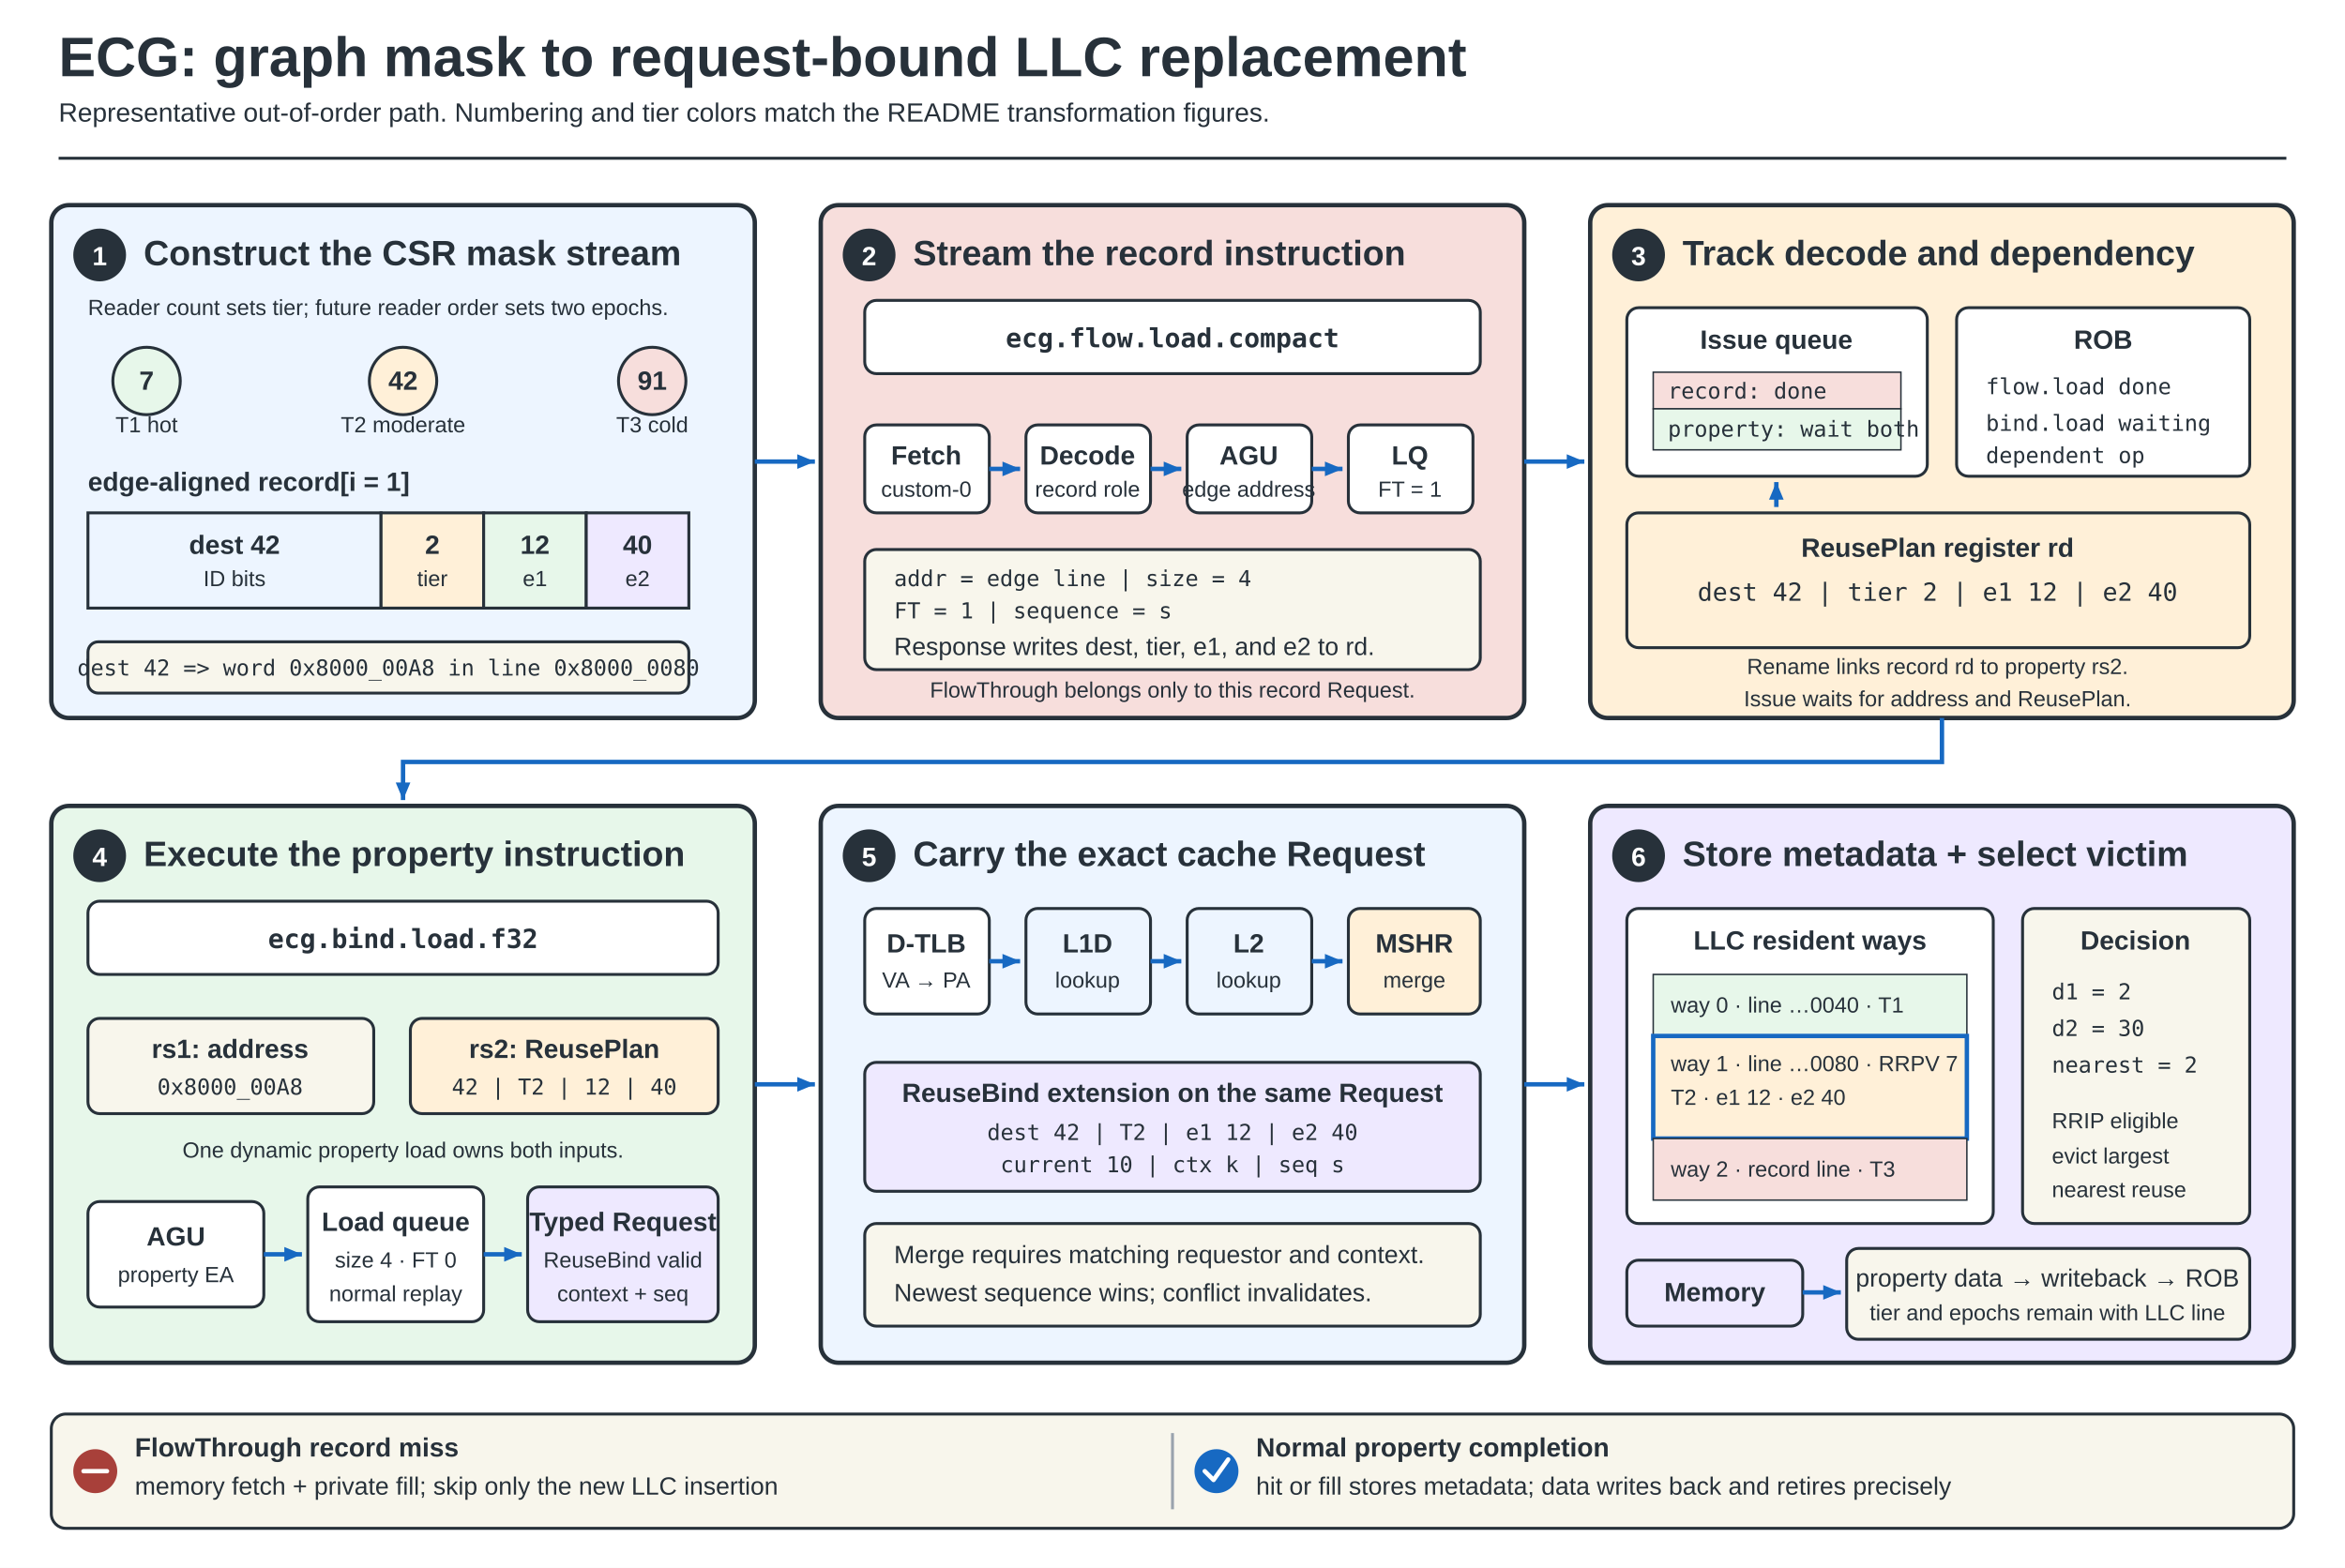
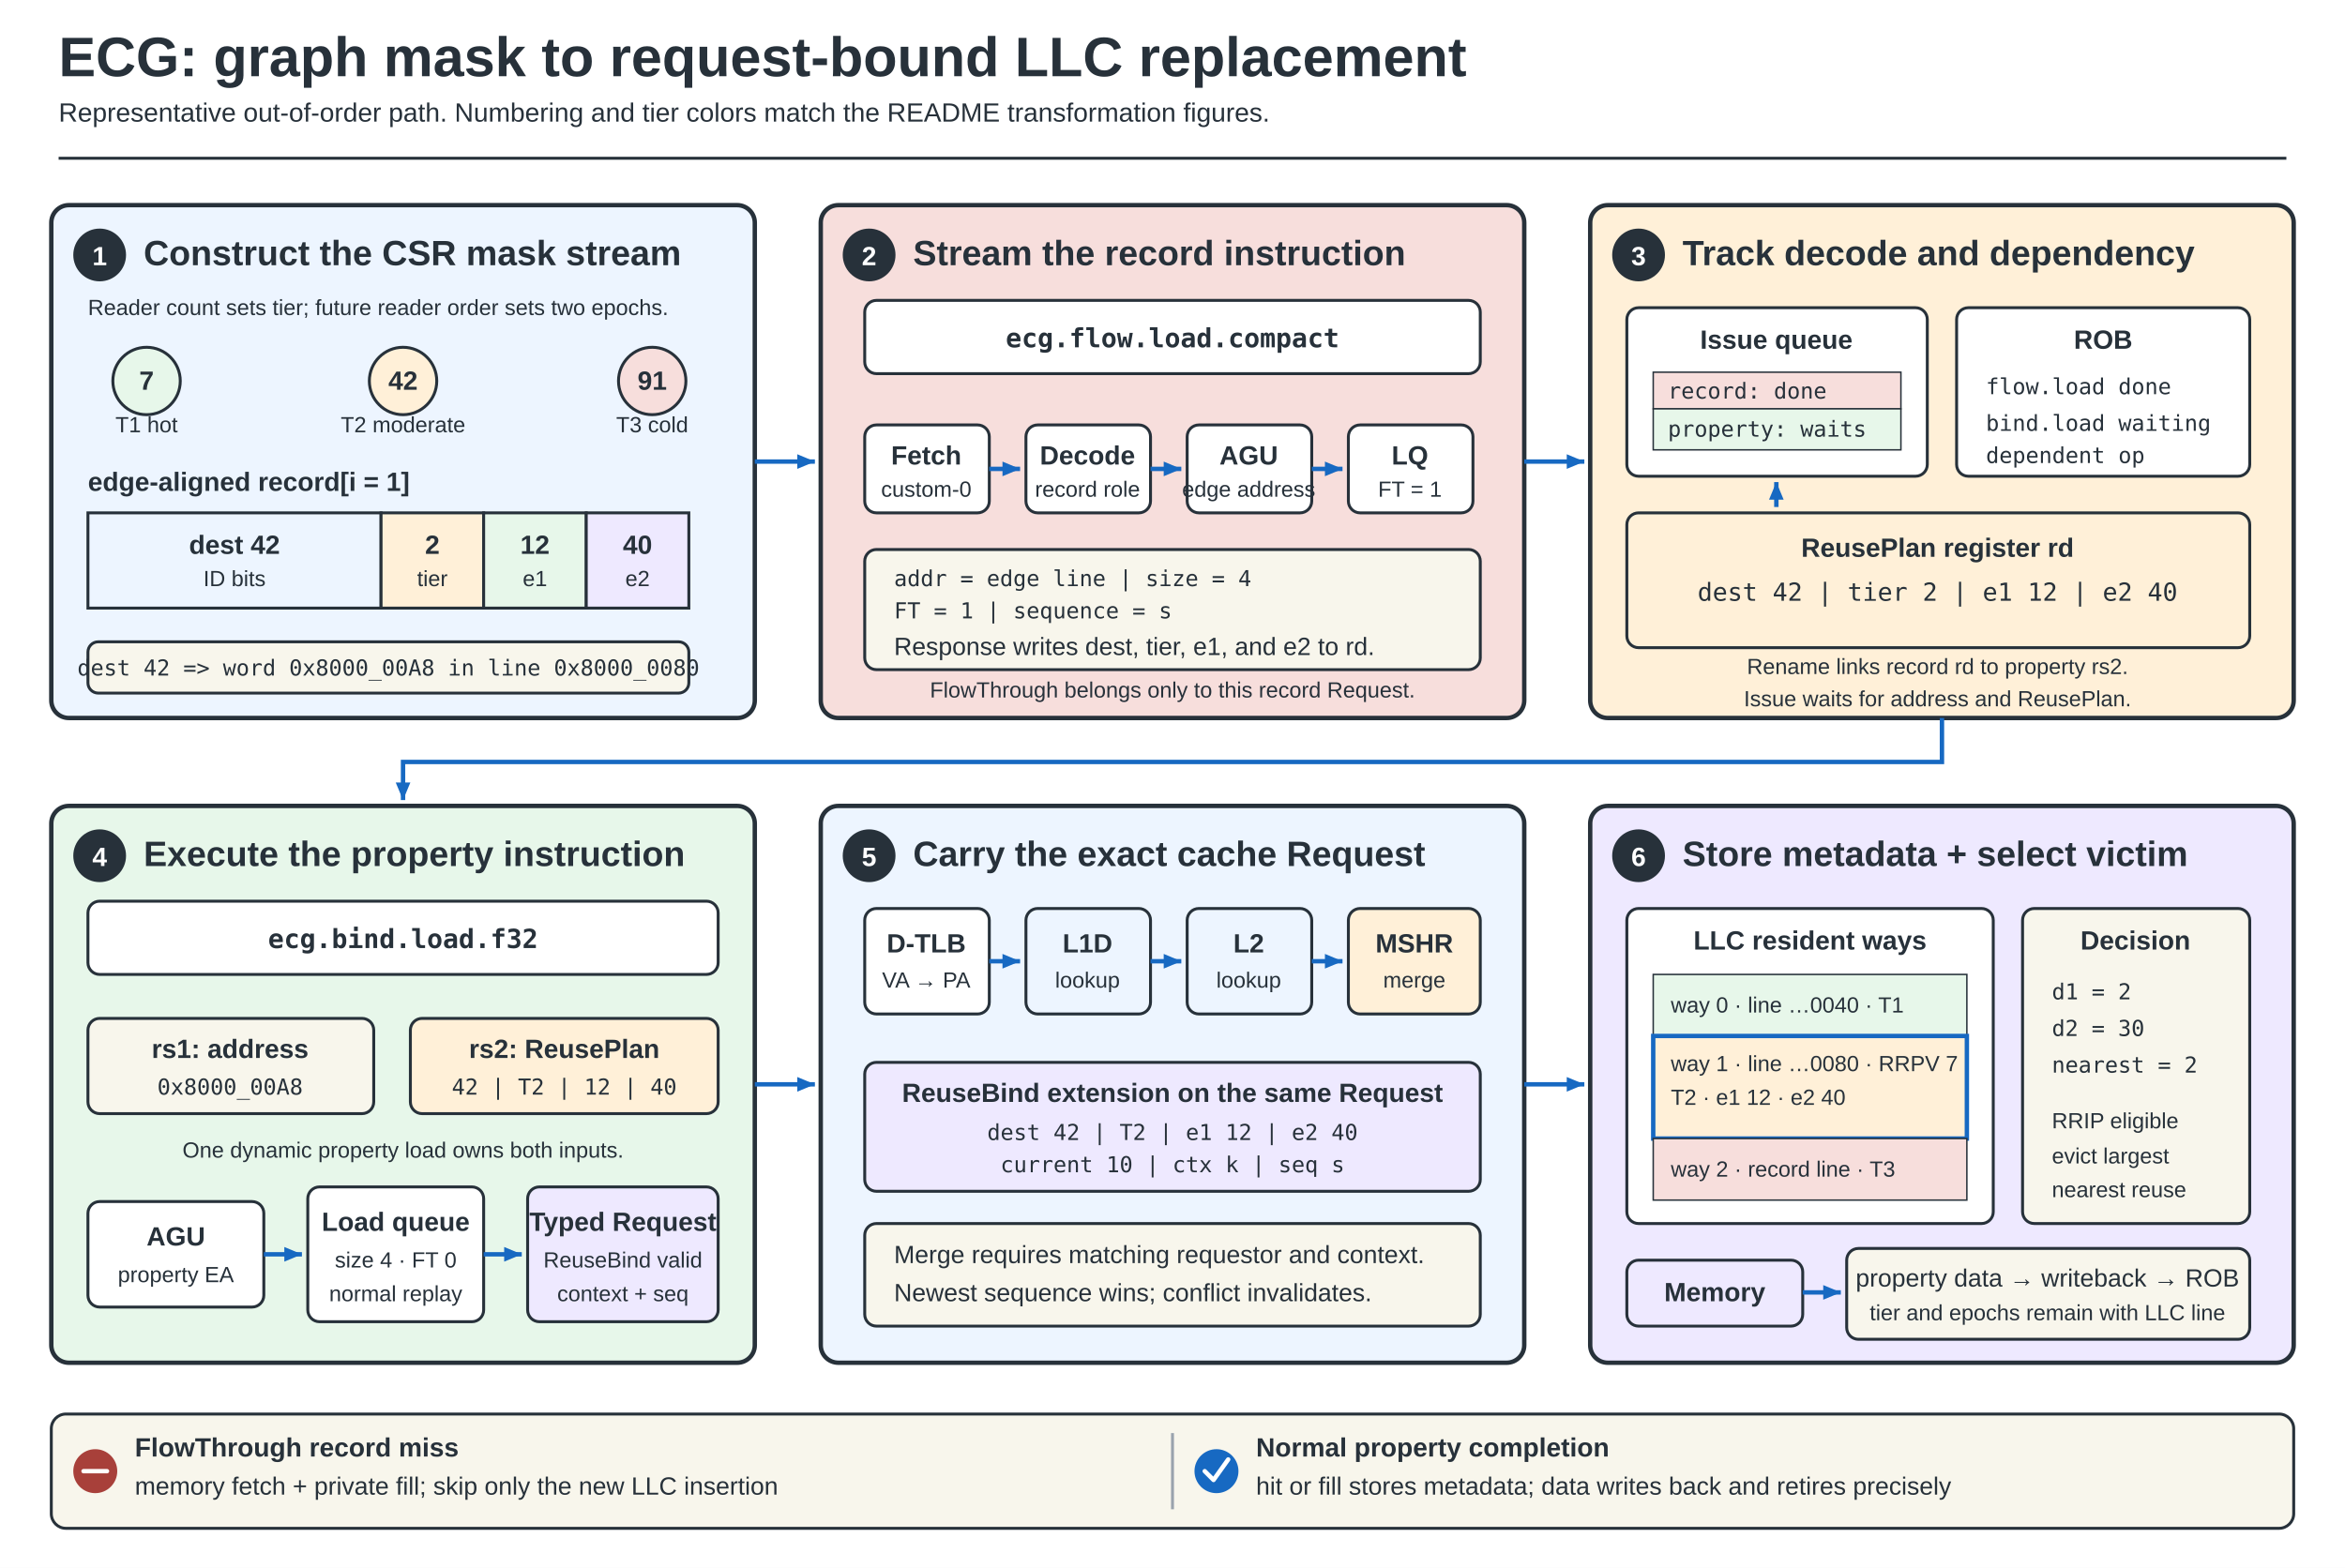
<svg xmlns="http://www.w3.org/2000/svg" width="1600" height="1070" viewBox="0 0 1600 1070" role="img" aria-labelledby="title desc" fill="#27313A">
  <defs>
    <marker id="arrow" viewBox="0 0 12 10" markerWidth="12" markerHeight="10" refX="12" refY="5" orient="auto" markerUnits="userSpaceOnUse">
      <path d="M0 0 L12 5 L0 10 Z" fill="#1769C2" />
    </marker>
    <style>
      :root{color-scheme:light dark}
      @media(prefers-color-scheme:dark){
        [fill="#27313A"]{fill:#ECE7DD}[stroke="#27313A"]{stroke:#ECE7DD}
        [fill="#FFFFFF"]{fill:#1E2327}[fill="#F8F6EC"]{fill:#252A2E}
        [fill="#EDF5FF"]{fill:#273846}[fill="#E7F7EA"]{fill:#24382A}
        [fill="#FFF0D8"]{fill:#3B3122}[fill="#F7DEDC"]{fill:#3D292A}
        [fill="#EEE9FF"]{fill:#302C3C}[stroke="#9AA3AD"]{stroke:#747D86}
      }
      .sans{font-family:Arial,Helvetica,sans-serif}
      .mono{font-family:"SFMono-Regular",Consolas,monospace}
      .title{font-size:38px;font-weight:700}
      .subtitle{font-size:18px}
      .heading{font-size:24px;font-weight:700}
      .label{font-size:18px;font-weight:700}
      .body{font-size:17px}
      .small{font-size:15px}
      .number{font-size:18px;font-weight:700}
      .arrow{fill:none;stroke:#1769C2;stroke-width:3;marker-end:url(#arrow)}
      .slot{fill:#FFFFFF;stroke:#27313A;stroke-width:2}
    </style>
  </defs>
  <rect width="1600" height="1070" fill="#FFFFFF" />
  <text x="40" y="52" class="sans title">ECG: graph mask to request-bound LLC replacement</text>
  <text x="40" y="83" class="sans subtitle">Representative out-of-order path. Numbering and tier colors match the README transformation figures.</text>
  <line x1="40" y1="108" x2="1560" y2="108" stroke="#27313A" stroke-width="2" />
  <g stroke="#27313A" stroke-width="3">
    <rect x="35" y="140" width="480" height="350" rx="12" fill="#EDF5FF" />
    <rect x="560" y="140" width="480" height="350" rx="12" fill="#F7DEDC" />
    <rect x="1085" y="140" width="480" height="350" rx="12" fill="#FFF0D8" />
    <rect x="35" y="550" width="480" height="380" rx="12" fill="#E7F7EA" />
    <rect x="560" y="550" width="480" height="380" rx="12" fill="#EDF5FF" />
    <rect x="1085" y="550" width="480" height="380" rx="12" fill="#EEE9FF" />
  </g>
  <circle cx="68" cy="174" r="18" fill="#27313A" />
  <text x="68" y="181" text-anchor="middle" fill="#FFFFFF" class="sans number">1</text>
  <text x="98" y="181" class="sans heading">Construct the CSR mask stream</text>
  <text x="60" y="215" class="sans small">Reader count sets tier; future reader order sets two epochs.</text>
  <g stroke="#27313A" stroke-width="2">
    <circle cx="100" cy="260" r="23" fill="#E7F7EA" />
    <circle cx="275" cy="260" r="23" fill="#FFF0D8" />
    <circle cx="445" cy="260" r="23" fill="#F7DEDC" />
  </g>
  <g text-anchor="middle" class="sans label">
    <text x="100" y="266">7</text>
    <text x="275" y="266">42</text>
    <text x="445" y="266">91</text>
  </g>
  <text x="100" y="295" text-anchor="middle" class="sans small">T1 hot</text>
  <text x="275" y="295" text-anchor="middle" class="sans small">T2 moderate</text>
  <text x="445" y="295" text-anchor="middle" class="sans small">T3 cold</text>
  <text x="60" y="335" class="sans label">edge-aligned record[i = 1]</text>
  <g transform="translate(60 350)" text-anchor="middle">
    <rect x="0" y="0" width="200" height="65" fill="#EDF5FF" stroke="#27313A" stroke-width="2" />
    <rect x="200" y="0" width="70" height="65" fill="#FFF0D8" stroke="#27313A" stroke-width="2" />
    <rect x="270" y="0" width="70" height="65" fill="#E7F7EA" stroke="#27313A" stroke-width="2" />
    <rect x="340" y="0" width="70" height="65" fill="#EEE9FF" stroke="#27313A" stroke-width="2" />
    <text x="100" y="28" class="sans label">dest 42</text>
    <text x="100" y="50" class="sans small">ID bits</text>
    <text x="235" y="28" class="sans label">2</text>
    <text x="235" y="50" class="sans small">tier</text>
    <text x="305" y="28" class="sans label">12</text>
    <text x="305" y="50" class="sans small">e1</text>
    <text x="375" y="28" class="sans label">40</text>
    <text x="375" y="50" class="sans small">e2</text>
  </g>
  <rect x="60" y="438" width="410" height="35" rx="7" fill="#F8F6EC" stroke="#27313A" stroke-width="2" />
  <text x="265" y="461" text-anchor="middle" class="mono small">dest 42 =&gt; word 0x8000_00A8 in line 0x8000_0080</text>
  <circle cx="593" cy="174" r="18" fill="#27313A" />
  <text x="593" y="181" text-anchor="middle" fill="#FFFFFF" class="sans number">2</text>
  <text x="623" y="181" class="sans heading">Stream the record instruction</text>
  <rect x="590" y="205" width="420" height="50" rx="8" fill="#FFFFFF" stroke="#27313A" stroke-width="2" />
  <text x="800" y="237" text-anchor="middle" class="mono label">ecg.flow.load.compact</text>
  <g text-anchor="middle">
    <rect x="590" y="290" width="85" height="60" rx="8" class="slot" />
    <rect x="700" y="290" width="85" height="60" rx="8" class="slot" />
    <rect x="810" y="290" width="85" height="60" rx="8" class="slot" />
    <rect x="920" y="290" width="85" height="60" rx="8" class="slot" />
    <text x="632" y="317" class="sans label">Fetch</text>
    <text x="632" y="339" class="sans small">custom-0</text>
    <text x="742" y="317" class="sans label">Decode</text>
    <text x="742" y="339" class="sans small">record role</text>
    <text x="852" y="317" class="sans label">AGU</text>
    <text x="852" y="339" class="sans small">edge address</text>
    <text x="962" y="317" class="sans label">LQ</text>
    <text x="962" y="339" class="sans small">FT = 1</text>
  </g>
  <path d="M675 320 H696" class="arrow" />
  <path d="M785 320 H806" class="arrow" />
  <path d="M895 320 H916" class="arrow" />
  <rect x="590" y="375" width="420" height="82" rx="8" fill="#F8F6EC" stroke="#27313A" stroke-width="2" />
  <text x="610" y="400" class="mono small">addr = edge line | size = 4</text>
  <text x="610" y="422" class="mono small">FT = 1 | sequence = s</text>
  <text x="610" y="447" class="sans body">Response writes dest, tier, e1, and e2 to rd.</text>
  <text x="800" y="476" text-anchor="middle" class="sans small">FlowThrough belongs only to this record Request.</text>
  <circle cx="1118" cy="174" r="18" fill="#27313A" />
  <text x="1118" y="181" text-anchor="middle" fill="#FFFFFF" class="sans number">3</text>
  <text x="1148" y="181" class="sans heading">Track decode and dependency</text>
  <rect x="1110" y="210" width="205" height="115" rx="8" fill="#FFFFFF" stroke="#27313A" stroke-width="2" />
  <text x="1212" y="238" text-anchor="middle" class="sans label">Issue queue</text>
  <rect x="1128" y="254" width="169" height="25" fill="#F7DEDC" stroke="#27313A" />
  <rect x="1128" y="279" width="169" height="28" fill="#E7F7EA" stroke="#27313A" />
  <text x="1138" y="272" class="mono small">record: done</text>
-   <text x="1138" y="298" class="mono small">property: wait both</text>
+   <text x="1138" y="298" class="mono small">property: waits</text>
  <rect x="1335" y="210" width="200" height="115" rx="8" fill="#FFFFFF" stroke="#27313A" stroke-width="2" />
  <text x="1435" y="238" text-anchor="middle" class="sans label">ROB</text>
  <text x="1355" y="269" class="mono small">flow.load  done</text>
  <text x="1355" y="294" class="mono small">bind.load  waiting</text>
  <text x="1355" y="316" class="mono small">dependent op</text>
  <rect x="1110" y="350" width="425" height="92" rx="8" fill="#FFF0D8" stroke="#27313A" stroke-width="2" />
  <text x="1322" y="380" text-anchor="middle" class="sans label">ReusePlan register rd</text>
  <text x="1322" y="410" text-anchor="middle" class="mono body">dest 42 | tier 2 | e1 12 | e2 40</text>
  <path d="M1212 346 V329" class="arrow" />
  <text x="1322" y="460" text-anchor="middle" class="sans small">Rename links record rd to property rs2.</text>
  <text x="1322" y="482" text-anchor="middle" class="sans small">Issue waits for address and ReusePlan.</text>
  <circle cx="68" cy="584" r="18" fill="#27313A" />
  <text x="68" y="591" text-anchor="middle" fill="#FFFFFF" class="sans number">4</text>
  <text x="98" y="591" class="sans heading">Execute the property instruction</text>
  <rect x="60" y="615" width="430" height="50" rx="8" fill="#FFFFFF" stroke="#27313A" stroke-width="2" />
  <text x="275" y="647" text-anchor="middle" class="mono label">ecg.bind.load.f32</text>
  <rect x="60" y="695" width="195" height="65" rx="8" fill="#F8F6EC" stroke="#27313A" stroke-width="2" />
  <rect x="280" y="695" width="210" height="65" rx="8" fill="#FFF0D8" stroke="#27313A" stroke-width="2" />
  <text x="157" y="722" text-anchor="middle" class="sans label">rs1: address</text>
  <text x="157" y="747" text-anchor="middle" class="mono small">0x8000_00A8</text>
  <text x="385" y="722" text-anchor="middle" class="sans label">rs2: ReusePlan</text>
  <text x="385" y="747" text-anchor="middle" class="mono small">42 | T2 | 12 | 40</text>
  <text x="275" y="790" text-anchor="middle" class="sans small">One dynamic property load owns both inputs.</text>
  <g text-anchor="middle">
    <rect x="60" y="820" width="120" height="72" rx="8" class="slot" />
    <rect x="210" y="810" width="120" height="92" rx="8" class="slot" />
    <rect x="360" y="810" width="130" height="92" rx="8" fill="#EEE9FF" stroke="#27313A" stroke-width="2" />
    <text x="120" y="850" class="sans label">AGU</text>
    <text x="120" y="875" class="sans small">property EA</text>
    <text x="270" y="840" class="sans label">Load queue</text>
    <text x="270" y="865" class="sans small">size 4 · FT 0</text>
    <text x="270" y="888" class="sans small">normal replay</text>
    <text x="425" y="840" class="sans label">Typed Request</text>
    <text x="425" y="865" class="sans small">ReuseBind valid</text>
    <text x="425" y="888" class="sans small">context + seq</text>
  </g>
  <path d="M180 856 H206" class="arrow" />
  <path d="M330 856 H356" class="arrow" />
  <circle cx="593" cy="584" r="18" fill="#27313A" />
  <text x="593" y="591" text-anchor="middle" fill="#FFFFFF" class="sans number">5</text>
  <text x="623" y="591" class="sans heading">Carry the exact cache Request</text>
  <g text-anchor="middle">
    <rect x="590" y="620" width="85" height="72" rx="8" class="slot" />
    <rect x="700" y="620" width="85" height="72" rx="8" fill="#EDF5FF" stroke="#27313A" stroke-width="2" />
    <rect x="810" y="620" width="85" height="72" rx="8" fill="#EDF5FF" stroke="#27313A" stroke-width="2" />
    <rect x="920" y="620" width="90" height="72" rx="8" fill="#FFF0D8" stroke="#27313A" stroke-width="2" />
    <text x="632" y="650" class="sans label">D-TLB</text>
    <text x="632" y="674" class="sans small">VA → PA</text>
    <text x="742" y="650" class="sans label">L1D</text>
    <text x="742" y="674" class="sans small">lookup</text>
    <text x="852" y="650" class="sans label">L2</text>
    <text x="852" y="674" class="sans small">lookup</text>
    <text x="965" y="650" class="sans label">MSHR</text>
    <text x="965" y="674" class="sans small">merge</text>
  </g>
  <path d="M675 656 H696" class="arrow" />
  <path d="M785 656 H806" class="arrow" />
  <path d="M895 656 H916" class="arrow" />
  <rect x="590" y="725" width="420" height="88" rx="8" fill="#EEE9FF" stroke="#27313A" stroke-width="2" />
  <text x="800" y="752" text-anchor="middle" class="sans label">ReuseBind extension on the same Request</text>
  <text x="800" y="778" text-anchor="middle" class="mono small">dest 42 | T2 | e1 12 | e2 40</text>
  <text x="800" y="800" text-anchor="middle" class="mono small">current 10 | ctx k | seq s</text>
  <rect x="590" y="835" width="420" height="70" rx="8" fill="#F8F6EC" stroke="#27313A" stroke-width="2" />
  <text x="610" y="862" class="sans body">Merge requires matching requestor and context.</text>
  <text x="610" y="888" class="sans body">Newest sequence wins; conflict invalidates.</text>
  <circle cx="1118" cy="584" r="18" fill="#27313A" />
  <text x="1118" y="591" text-anchor="middle" fill="#FFFFFF" class="sans number">6</text>
  <text x="1148" y="591" class="sans heading">Store metadata + select victim</text>
  <rect x="1110" y="620" width="250" height="215" rx="8" fill="#FFFFFF" stroke="#27313A" stroke-width="2" />
  <text x="1235" y="648" text-anchor="middle" class="sans label">LLC resident ways</text>
  <rect x="1128" y="665" width="214" height="42" fill="#E7F7EA" stroke="#27313A" />
  <rect x="1128" y="707" width="214" height="70" fill="#FFF0D8" stroke="#1769C2" stroke-width="3" />
  <rect x="1128" y="777" width="214" height="42" fill="#F7DEDC" stroke="#27313A" />
  <text x="1140" y="691" class="sans small">way 0 · line …0040 · T1</text>
  <text x="1140" y="731" class="sans small">way 1 · line …0080 · RRPV 7</text>
  <text x="1140" y="754" class="sans small">T2 · e1 12 · e2 40</text>
  <text x="1140" y="803" class="sans small">way 2 · record line · T3</text>
  <rect x="1380" y="620" width="155" height="215" rx="8" fill="#F8F6EC" stroke="#27313A" stroke-width="2" />
  <text x="1457" y="648" text-anchor="middle" class="sans label">Decision</text>
  <text x="1400" y="682" class="mono small">d1 = 2</text>
  <text x="1400" y="707" class="mono small">d2 = 30</text>
  <text x="1400" y="732" class="mono small">nearest = 2</text>
  <text x="1400" y="770" class="sans small">RRIP eligible</text>
  <text x="1400" y="794" class="sans small">evict largest</text>
  <text x="1400" y="817" class="sans small">nearest reuse</text>
  <rect x="1110" y="860" width="120" height="45" rx="8" fill="#EEE9FF" stroke="#27313A" stroke-width="2" />
  <text x="1170" y="888" text-anchor="middle" class="sans label">Memory</text>
  <rect x="1260" y="852" width="275" height="62" rx="8" fill="#F8F6EC" stroke="#27313A" stroke-width="2" />
  <text x="1397" y="878" text-anchor="middle" class="sans body">property data → writeback → ROB</text>
  <text x="1397" y="901" text-anchor="middle" class="sans small">tier and epochs remain with LLC line</text>
  <path d="M1230 882 H1256" class="arrow" />
  <path d="M515 315 H556" class="arrow" />
  <path d="M1040 315 H1081" class="arrow" />
  <path d="M1325 490 V520 H275 V546" class="arrow" />
  <path d="M515 740 H556" class="arrow" />
  <path d="M1040 740 H1081" class="arrow" />
  <rect x="35" y="965" width="1530" height="78" rx="10" fill="#F8F6EC" stroke="#27313A" stroke-width="2" />
  <line x1="800" y1="978" x2="800" y2="1030" stroke="#9AA3AD" stroke-width="2" />
  <circle cx="65" cy="1004" r="15" fill="#A8403A" />
  <path d="M57 1004 H73" stroke="#FFFFFF" stroke-width="3" stroke-linecap="round" />
  <text x="92" y="994" class="sans label">FlowThrough record miss</text>
  <text x="92" y="1020" class="sans body">memory fetch + private fill; skip only the new LLC insertion</text>
  <circle cx="830" cy="1004" r="15" fill="#1769C2" />
  <path d="M822 1004 L828 1010 L838 996" fill="none" stroke="#FFFFFF" stroke-width="3" stroke-linecap="round" stroke-linejoin="round" />
  <text x="857" y="994" class="sans label">Normal property completion</text>
  <text x="857" y="1020" class="sans body">hit or fill stores metadata; data writes back and retires precisely</text>
</svg>
